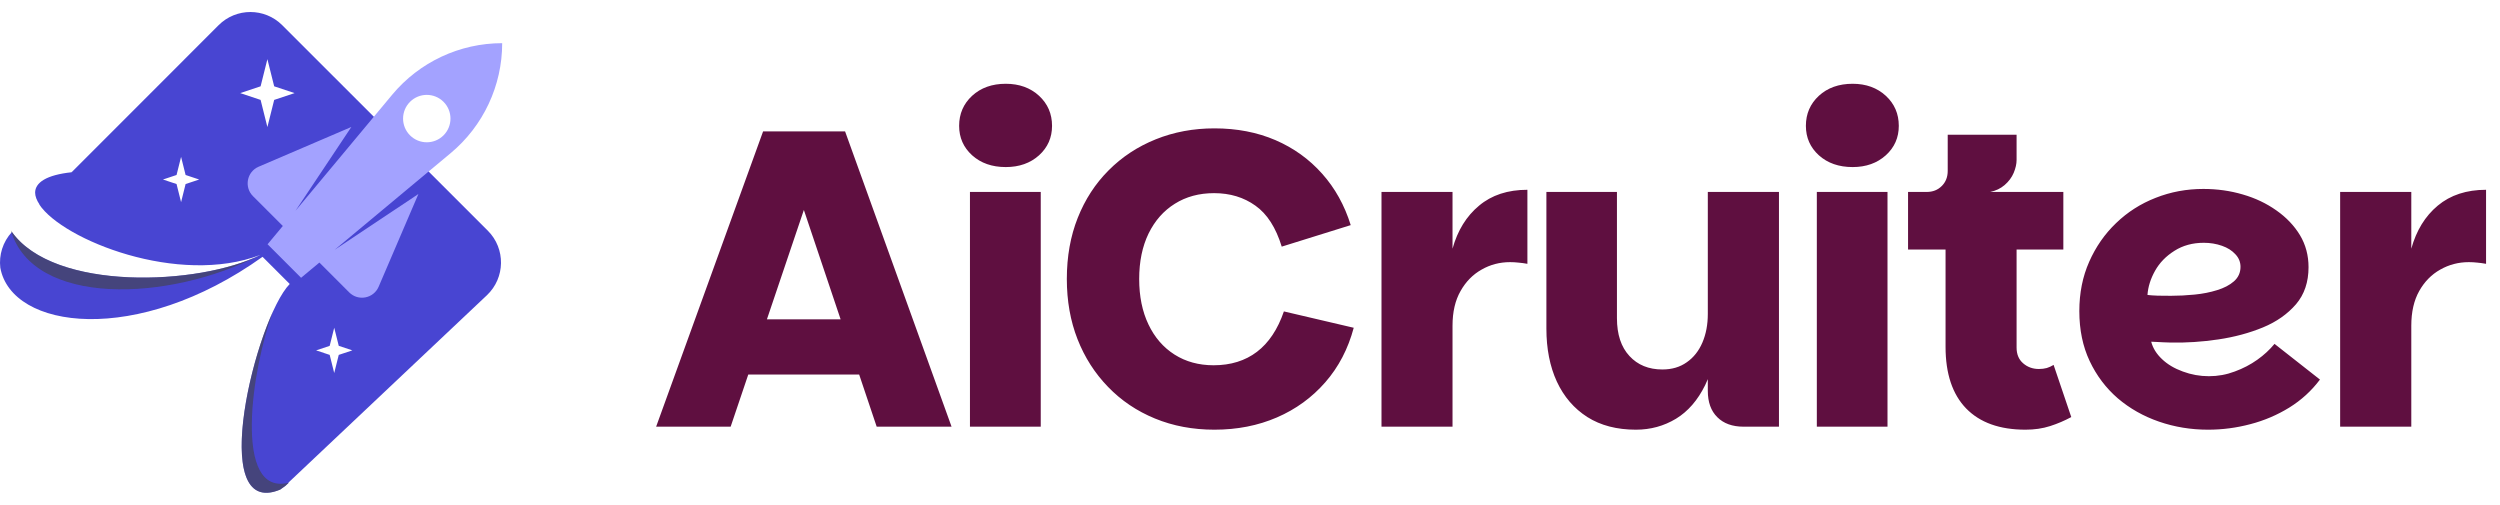
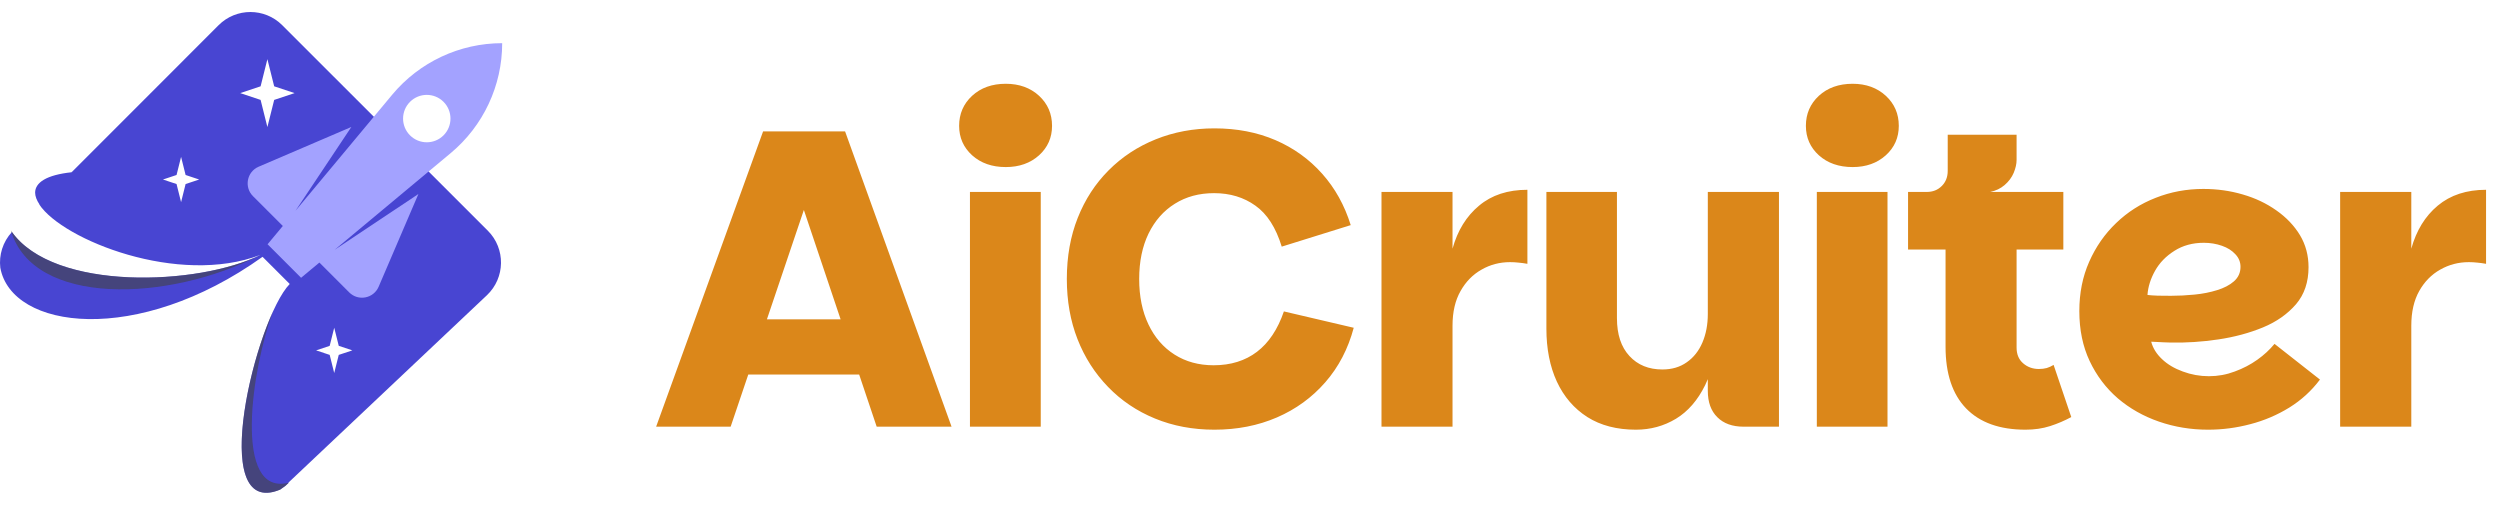
- <svg xmlns="http://www.w3.org/2000/svg" data-logo="logo" viewBox="0 0 208 42">
-   <g id="logogram" transform="translate(0, 1) rotate(0)">
-     <path fill-rule="evenodd" clip-rule="evenodd" d="M23.482 1.096C22.019 -0.366 19.648 -0.365 18.186 1.097L5.983 13.306L5.973 13.303L5.934 13.307C5.95 13.314 5.965 13.322 5.981 13.329C3.84 13.554 2.932 14.197 2.922 15.023C2.925 15.33 3.051 15.662 3.283 16.007L3.272 16.018C5.218 18.953 14.859 22.825 21.679 20.202C16.567 22.758 4.529 23.264 0.993 18.302C0.225 19.132 -0.096 20.224 0.025 21.273C0.959 26.422 11.402 27.826 21.845 20.367L24.105 22.627C21.293 25.516 17.139 42.297 23.311 39.735C23.458 39.636 23.582 39.547 23.751 39.419L24.026 39.159C24.01 39.163 23.995 39.167 23.979 39.17L40.509 23.565C42.044 22.116 42.079 19.685 40.586 18.193L23.482 1.096ZM21.682 6.182L22.247 3.922L22.812 6.182L24.507 6.747L22.812 7.312L22.247 9.572L21.682 7.312L19.987 6.747L21.682 6.182ZM14.689 13.559L15.066 12.053L15.442 13.559L16.572 13.936L15.442 14.312L15.066 15.819L14.689 14.312L13.559 13.936L14.689 13.559ZM27.807 26.267L27.43 27.774L26.301 28.151L27.43 28.527L27.807 30.034L28.184 28.527L29.314 28.151L28.184 27.774L27.807 26.267Z" fill="#4845D2" />
-     <path fill-rule="evenodd" clip-rule="evenodd" d="M41.782 2.592C38.248 2.592 34.897 4.162 32.634 6.876L24.586 16.535L29.233 9.563L21.519 12.87C20.539 13.29 20.293 14.566 21.047 15.32L23.529 17.802L22.262 19.323L25.05 22.112L26.572 20.845L29.054 23.327C29.808 24.081 31.084 23.835 31.504 22.855L34.811 15.141L27.839 19.788L37.498 11.739C40.212 9.477 41.782 6.126 41.782 2.592ZM34.114 10.261C34.884 11.031 36.132 11.031 36.902 10.261C37.672 9.491 37.672 8.242 36.902 7.472C36.132 6.702 34.884 6.702 34.114 7.472C33.343 8.242 33.343 9.491 34.114 10.261Z" fill="#A3A2FF" />
-     <path opacity="0.6" d="M0.903 18.172C2.75 24.498 13.975 24.168 21.677 20.203C16.52 22.78 4.32 23.272 0.903 18.172Z" fill="#424242" />
-     <path opacity="0.6" d="M23.311 39.735C18.111 41.894 20.242 30.318 22.724 24.893C20.914 29.715 19.37 40.346 24.026 39.159L23.751 39.419C23.582 39.547 23.458 39.636 23.311 39.735Z" fill="#424242" />
+ <svg xmlns="http://www.w3.org/2000/svg" viewBox="0 0 208 42" data-logo="logo">
+   <g transform="translate(0, 1) rotate(0)" id="logogram" style="opacity: 1;">
+     <path fill="#4845D2" d="M23.482 1.096C22.019 -0.366 19.648 -0.365 18.186 1.097L5.983 13.306L5.973 13.303L5.934 13.307C5.95 13.314 5.965 13.322 5.981 13.329C3.84 13.554 2.932 14.197 2.922 15.023C2.925 15.33 3.051 15.662 3.283 16.007L3.272 16.018C5.218 18.953 14.859 22.825 21.679 20.202C16.567 22.758 4.529 23.264 0.993 18.302C0.225 19.132 -0.096 20.224 0.025 21.273C0.959 26.422 11.402 27.826 21.845 20.367L24.105 22.627C21.293 25.516 17.139 42.297 23.311 39.735C23.458 39.636 23.582 39.547 23.751 39.419L24.026 39.159C24.01 39.163 23.995 39.167 23.979 39.17L40.509 23.565C42.044 22.116 42.079 19.685 40.586 18.193L23.482 1.096ZM21.682 6.182L22.247 3.922L22.812 6.182L24.507 6.747L22.812 7.312L22.247 9.572L21.682 7.312L19.987 6.747L21.682 6.182ZM14.689 13.559L15.066 12.053L15.442 13.559L16.572 13.936L15.442 14.312L15.066 15.819L14.689 14.312L13.559 13.936L14.689 13.559ZM27.807 26.267L27.43 27.774L26.301 28.151L27.43 28.527L27.807 30.034L28.184 28.527L29.314 28.151L28.184 27.774L27.807 26.267Z" clip-rule="evenodd" fill-rule="evenodd" />
+     <path fill="#A3A2FF" d="M41.782 2.592C38.248 2.592 34.897 4.162 32.634 6.876L24.586 16.535L29.233 9.563L21.519 12.87C20.539 13.29 20.293 14.566 21.047 15.32L23.529 17.802L22.262 19.323L25.05 22.112L26.572 20.845L29.054 23.327C29.808 24.081 31.084 23.835 31.504 22.855L34.811 15.141L27.839 19.788L37.498 11.739C40.212 9.477 41.782 6.126 41.782 2.592ZM34.114 10.261C34.884 11.031 36.132 11.031 36.902 10.261C37.672 9.491 37.672 8.242 36.902 7.472C36.132 6.702 34.884 6.702 34.114 7.472C33.343 8.242 33.343 9.491 34.114 10.261Z" clip-rule="evenodd" fill-rule="evenodd" />
+     <path fill="#424242" d="M0.903 18.172C2.75 24.498 13.975 24.168 21.677 20.203C16.52 22.78 4.32 23.272 0.903 18.172Z" opacity="0.6" />
+     <path fill="#424242" d="M23.311 39.735C18.111 41.894 20.242 30.318 22.724 24.893C20.914 29.715 19.37 40.346 24.026 39.159L23.751 39.419C23.582 39.547 23.458 39.636 23.311 39.735Z" opacity="0.6" />
  </g>
-   <g id="logotype" transform="translate(48, 6.5)">
-     <path fill="#5f0f40" d="M15.49 4.43L22.31 4.43L31.17 29L24.94 29L17.73 7.54L20.04 7.54L12.79 29L6.59 29L15.49 4.43ZM10.41 24.66L11.88 20.07L25.32 20.07L26.83 24.66L10.41 24.66ZM38.59 29L32.70 29L32.70 9.47L38.59 9.47L38.59 29ZM35.68 7.40L35.68 7.40Q33.97 7.40 32.88 6.42Q31.80 5.44 31.80 3.97L31.80 3.97Q31.80 2.47 32.88 1.47Q33.97 0.47 35.68 0.47L35.68 0.47Q37.36 0.47 38.45 1.47Q39.53 2.47 39.53 3.97L39.53 3.97Q39.53 5.44 38.45 6.42Q37.36 7.40 35.68 7.40ZM53.04 29.25L53.04 29.25Q50.35 29.25 48.09 28.32Q45.83 27.39 44.19 25.69Q42.54 23.99 41.65 21.72Q40.76 19.45 40.76 16.71L40.76 16.71Q40.76 13.91 41.67 11.62Q42.58 9.33 44.24 7.67Q45.90 6.00 48.16 5.09Q50.42 4.18 53.04 4.18L53.04 4.18Q55.84 4.18 58.12 5.16Q60.39 6.14 62.00 7.95Q63.61 9.75 64.38 12.23L64.38 12.23L58.64 14.02Q57.91 11.64 56.45 10.61Q55.00 9.57 53.01 9.57L53.01 9.57Q51.15 9.57 49.75 10.45Q48.35 11.32 47.56 12.93Q46.78 14.54 46.78 16.71L46.78 16.71Q46.78 18.88 47.55 20.49Q48.32 22.11 49.72 23.00Q51.12 23.89 52.97 23.89L52.97 23.89Q55.11 23.89 56.58 22.77Q58.05 21.65 58.82 19.41L58.82 19.41L64.63 20.77Q63.93 23.40 62.26 25.31Q60.60 27.21 58.24 28.23Q55.88 29.25 53.04 29.25ZM72.85 29L66.94 29L66.94 9.47L72.85 9.47L72.85 29ZM72.85 20.60L71.94 20.60L72.85 14.19Q73.48 11.92 75.06 10.61Q76.63 9.29 79.08 9.29L79.08 9.29L79.08 15.45Q78.70 15.38 78.34 15.35Q78.00 15.31 77.64 15.31L77.64 15.31Q76.35 15.31 75.27 15.93Q74.18 16.54 73.52 17.71Q72.85 18.88 72.85 20.60L72.85 20.60ZM94.09 26.02L94.09 26.02L94.09 9.47L100.01 9.47L100.01 29L97.07 29Q95.67 29 94.88 28.21Q94.09 27.43 94.09 26.02ZM88.11 29.25L88.11 29.25Q85.73 29.25 84.07 28.20Q82.41 27.14 81.53 25.25Q80.66 23.36 80.66 20.84L80.66 20.84L80.66 9.47L86.53 9.47L86.53 19.97Q86.53 22 87.57 23.12Q88.60 24.24 90.31 24.24L90.31 24.24Q91.50 24.24 92.34 23.64Q93.19 23.05 93.64 22Q94.09 20.95 94.09 19.62L94.09 19.62L94.90 20.63Q94.80 23.64 93.87 25.54Q92.94 27.43 91.44 28.34Q89.93 29.25 88.11 29.25ZM109.04 29L103.16 29L103.16 9.47L109.04 9.47L109.04 29ZM106.14 7.40L106.14 7.40Q104.42 7.40 103.33 6.42Q102.25 5.44 102.25 3.97L102.25 3.97Q102.25 2.47 103.33 1.47Q104.42 0.47 106.14 0.47L106.14 0.47Q107.81 0.47 108.90 1.47Q109.98 2.47 109.98 3.97L109.98 3.97Q109.98 5.44 108.90 6.42Q107.81 7.40 106.14 7.40ZM120.52 29.25L120.52 29.25Q117.30 29.25 115.58 27.48Q113.87 25.71 113.87 22.35L113.87 22.35L113.87 14.26L110.75 14.26L110.75 9.47L123.67 9.47L123.67 14.26L119.78 14.26L119.78 22.42Q119.78 23.26 120.33 23.73Q120.87 24.20 121.64 24.20L121.64 24.20Q121.99 24.20 122.29 24.12Q122.58 24.03 122.86 23.86L122.86 23.86L124.33 28.20Q123.50 28.65 122.57 28.95Q121.64 29.25 120.52 29.25ZM117.58 9.47L112.30 11.04L112.30 9.47Q113.06 9.47 113.55 8.98Q114.05 8.49 114.05 7.72L114.05 7.72L114.05 4.71L119.78 4.71L119.78 6.81Q119.78 7.30 119.54 7.88Q119.30 8.45 118.79 8.89Q118.28 9.33 117.58 9.47L117.58 9.47ZM135.71 29.25L135.71 29.25Q133.57 29.25 131.63 28.58Q129.69 27.91 128.20 26.64Q126.72 25.36 125.86 23.54Q125 21.72 125 19.38L125 19.38Q125 17.13 125.82 15.28Q126.64 13.42 128.06 12.06Q129.48 10.69 131.35 9.96Q133.22 9.22 135.32 9.22L135.32 9.22Q137.04 9.22 138.60 9.68Q140.16 10.13 141.40 11.01Q142.64 11.88 143.36 13.07Q144.07 14.26 144.07 15.73L144.07 15.73Q144.07 17.59 143.03 18.81Q141.97 20.04 140.28 20.74Q138.58 21.44 136.57 21.74Q134.56 22.04 132.59 22L132.59 22Q132.35 22 132.02 21.98Q131.69 21.96 131.41 21.95Q131.13 21.93 130.98 21.93L130.98 21.93Q131.19 22.73 131.88 23.38Q132.56 24.03 133.61 24.41Q134.66 24.80 135.78 24.80L135.78 24.80Q136.90 24.80 137.93 24.41Q138.97 24.03 139.81 23.43Q140.64 22.84 141.24 22.11L141.24 22.11L145.02 25.08Q143.97 26.48 142.47 27.41Q140.96 28.34 139.23 28.79Q137.50 29.25 135.71 29.25ZM132.63 18.11L132.63 18.11Q133.57 18.11 134.59 18.01Q135.60 17.91 136.46 17.64Q137.32 17.38 137.86 16.91Q138.41 16.43 138.41 15.70L138.41 15.70Q138.41 15.10 137.98 14.65Q137.56 14.19 136.87 13.95Q136.16 13.70 135.36 13.70L135.36 13.70Q133.96 13.70 132.91 14.37Q131.86 15.03 131.30 16.03Q130.74 17.03 130.67 18.04L130.67 18.04Q130.98 18.08 131.53 18.10Q132.07 18.11 132.63 18.11ZM152.62 29L146.70 29L146.70 9.47L152.62 9.47L152.62 29ZM152.62 20.60L151.71 20.60L152.62 14.19Q153.25 11.92 154.82 10.61Q156.40 9.29 158.84 9.29L158.84 9.29L158.84 15.45Q158.46 15.38 158.11 15.35Q157.76 15.31 157.41 15.31L157.41 15.31Q156.12 15.31 155.03 15.93Q153.94 16.54 153.28 17.71Q152.62 18.88 152.62 20.60L152.62 20.60Z" />
+   <g transform="translate(48, 6.5)" id="logotype" style="opacity: 1;">
+     <path d="M15.49 4.43L22.31 4.43L31.17 29L24.94 29L17.73 7.54L20.04 7.54L12.79 29L6.59 29L15.49 4.43ZM10.41 24.66L11.88 20.07L25.32 20.07L26.83 24.66L10.41 24.66ZM38.59 29L32.70 29L32.70 9.47L38.59 9.47L38.59 29ZM35.68 7.40L35.68 7.40Q33.97 7.40 32.88 6.42Q31.80 5.44 31.80 3.97L31.80 3.97Q31.80 2.47 32.88 1.47Q33.97 0.47 35.68 0.47L35.68 0.47Q37.36 0.47 38.45 1.47Q39.53 2.47 39.53 3.97L39.53 3.97Q39.53 5.44 38.45 6.42Q37.36 7.40 35.68 7.40ZM53.04 29.25L53.04 29.25Q50.35 29.25 48.09 28.32Q45.83 27.39 44.19 25.69Q42.54 23.99 41.65 21.72Q40.76 19.45 40.76 16.71L40.76 16.71Q40.76 13.91 41.67 11.62Q42.58 9.33 44.24 7.67Q45.90 6.00 48.16 5.09Q50.42 4.18 53.04 4.18L53.04 4.18Q55.84 4.18 58.12 5.16Q60.39 6.14 62.00 7.95Q63.61 9.75 64.38 12.23L64.38 12.23L58.64 14.02Q57.91 11.64 56.45 10.61Q55.00 9.57 53.01 9.57L53.01 9.57Q51.15 9.57 49.75 10.45Q48.35 11.32 47.56 12.93Q46.78 14.54 46.78 16.71L46.78 16.71Q46.78 18.88 47.55 20.49Q48.32 22.11 49.72 23.00Q51.12 23.89 52.97 23.89L52.97 23.89Q55.11 23.89 56.58 22.77Q58.05 21.65 58.82 19.41L58.82 19.41L64.63 20.77Q63.93 23.40 62.26 25.31Q60.60 27.21 58.24 28.23Q55.88 29.25 53.04 29.25ZM72.85 29L66.94 29L66.94 9.47L72.85 9.47L72.85 29ZM72.85 20.60L71.94 20.60L72.85 14.19Q73.48 11.92 75.06 10.61Q76.63 9.29 79.08 9.29L79.08 9.29L79.08 15.45Q78.70 15.38 78.34 15.35Q78.00 15.31 77.64 15.31L77.64 15.31Q76.35 15.31 75.27 15.93Q74.18 16.54 73.52 17.71Q72.85 18.88 72.85 20.60L72.85 20.60ZM94.09 26.02L94.09 26.02L94.09 9.47L100.01 9.47L100.01 29L97.07 29Q95.67 29 94.88 28.21Q94.09 27.43 94.09 26.02ZM88.11 29.25L88.11 29.25Q85.73 29.25 84.07 28.20Q82.41 27.14 81.53 25.25Q80.66 23.36 80.66 20.84L80.66 20.84L80.66 9.47L86.53 9.47L86.53 19.97Q86.53 22 87.57 23.12Q88.60 24.24 90.31 24.24L90.31 24.24Q91.50 24.24 92.34 23.64Q93.19 23.05 93.64 22Q94.09 20.95 94.09 19.62L94.09 19.62L94.90 20.63Q94.80 23.64 93.87 25.54Q92.94 27.43 91.44 28.34Q89.93 29.25 88.11 29.25ZM109.04 29L103.16 29L103.16 9.47L109.04 9.47L109.04 29ZM106.14 7.40L106.14 7.40Q104.42 7.40 103.33 6.42Q102.25 5.44 102.25 3.97L102.25 3.97Q102.25 2.47 103.33 1.47Q104.42 0.47 106.14 0.47L106.14 0.47Q107.81 0.47 108.90 1.47Q109.98 2.47 109.98 3.97L109.98 3.97Q109.98 5.44 108.90 6.42Q107.81 7.40 106.14 7.40ZM120.52 29.25L120.52 29.25Q117.30 29.25 115.58 27.48Q113.87 25.71 113.87 22.35L113.87 22.35L113.87 14.26L110.75 14.26L110.75 9.47L123.67 9.47L123.67 14.26L119.78 14.26L119.78 22.42Q119.78 23.26 120.33 23.73Q120.87 24.20 121.64 24.20L121.64 24.20Q121.99 24.20 122.29 24.12Q122.58 24.03 122.86 23.86L122.86 23.86L124.33 28.20Q123.50 28.65 122.57 28.95Q121.64 29.25 120.52 29.25ZM117.58 9.47L112.30 11.04L112.30 9.47Q113.06 9.47 113.55 8.98Q114.05 8.49 114.05 7.72L114.05 7.72L114.05 4.71L119.78 4.71L119.78 6.81Q119.78 7.30 119.54 7.88Q119.30 8.45 118.79 8.89Q118.28 9.33 117.58 9.47L117.58 9.47ZM135.71 29.25L135.71 29.25Q133.57 29.25 131.63 28.58Q129.69 27.91 128.20 26.64Q126.72 25.36 125.86 23.54Q125 21.72 125 19.38L125 19.38Q125 17.13 125.82 15.28Q126.64 13.42 128.06 12.06Q129.48 10.69 131.35 9.96Q133.22 9.22 135.32 9.22L135.32 9.22Q137.04 9.22 138.60 9.68Q140.16 10.13 141.40 11.01Q142.64 11.88 143.36 13.07Q144.07 14.26 144.07 15.73L144.07 15.73Q144.07 17.59 143.03 18.81Q141.97 20.04 140.28 20.74Q138.58 21.44 136.57 21.74Q134.56 22.04 132.59 22L132.59 22Q132.35 22 132.02 21.98Q131.69 21.96 131.41 21.95Q131.13 21.93 130.98 21.93L130.98 21.93Q131.19 22.73 131.88 23.38Q132.56 24.03 133.61 24.41Q134.66 24.80 135.78 24.80L135.78 24.80Q136.90 24.80 137.93 24.41Q138.97 24.03 139.81 23.43Q140.64 22.84 141.24 22.11L141.24 22.11L145.02 25.08Q143.97 26.48 142.47 27.41Q140.96 28.34 139.23 28.79Q137.50 29.25 135.71 29.25ZM132.63 18.11L132.63 18.11Q133.57 18.11 134.59 18.01Q135.60 17.91 136.46 17.64Q137.32 17.38 137.86 16.91Q138.41 16.43 138.41 15.70L138.41 15.70Q138.41 15.10 137.98 14.65Q137.56 14.19 136.87 13.95Q136.16 13.70 135.36 13.70L135.36 13.70Q133.96 13.70 132.91 14.37Q131.86 15.03 131.30 16.03Q130.74 17.03 130.67 18.04L130.67 18.04Q130.98 18.08 131.53 18.10Q132.07 18.11 132.63 18.11ZM152.62 29L146.70 29L146.70 9.47L152.62 9.47L152.62 29ZM152.62 20.60L151.71 20.60L152.62 14.19Q153.25 11.92 154.82 10.61Q156.40 9.29 158.84 9.29L158.84 9.29L158.84 15.45Q158.46 15.38 158.11 15.35Q157.76 15.31 157.41 15.31L157.41 15.31Q156.12 15.31 155.03 15.93Q153.94 16.54 153.28 17.71Q152.62 18.88 152.62 20.60L152.62 20.60Z" fill="#db871a" />
  </g>
</svg>
